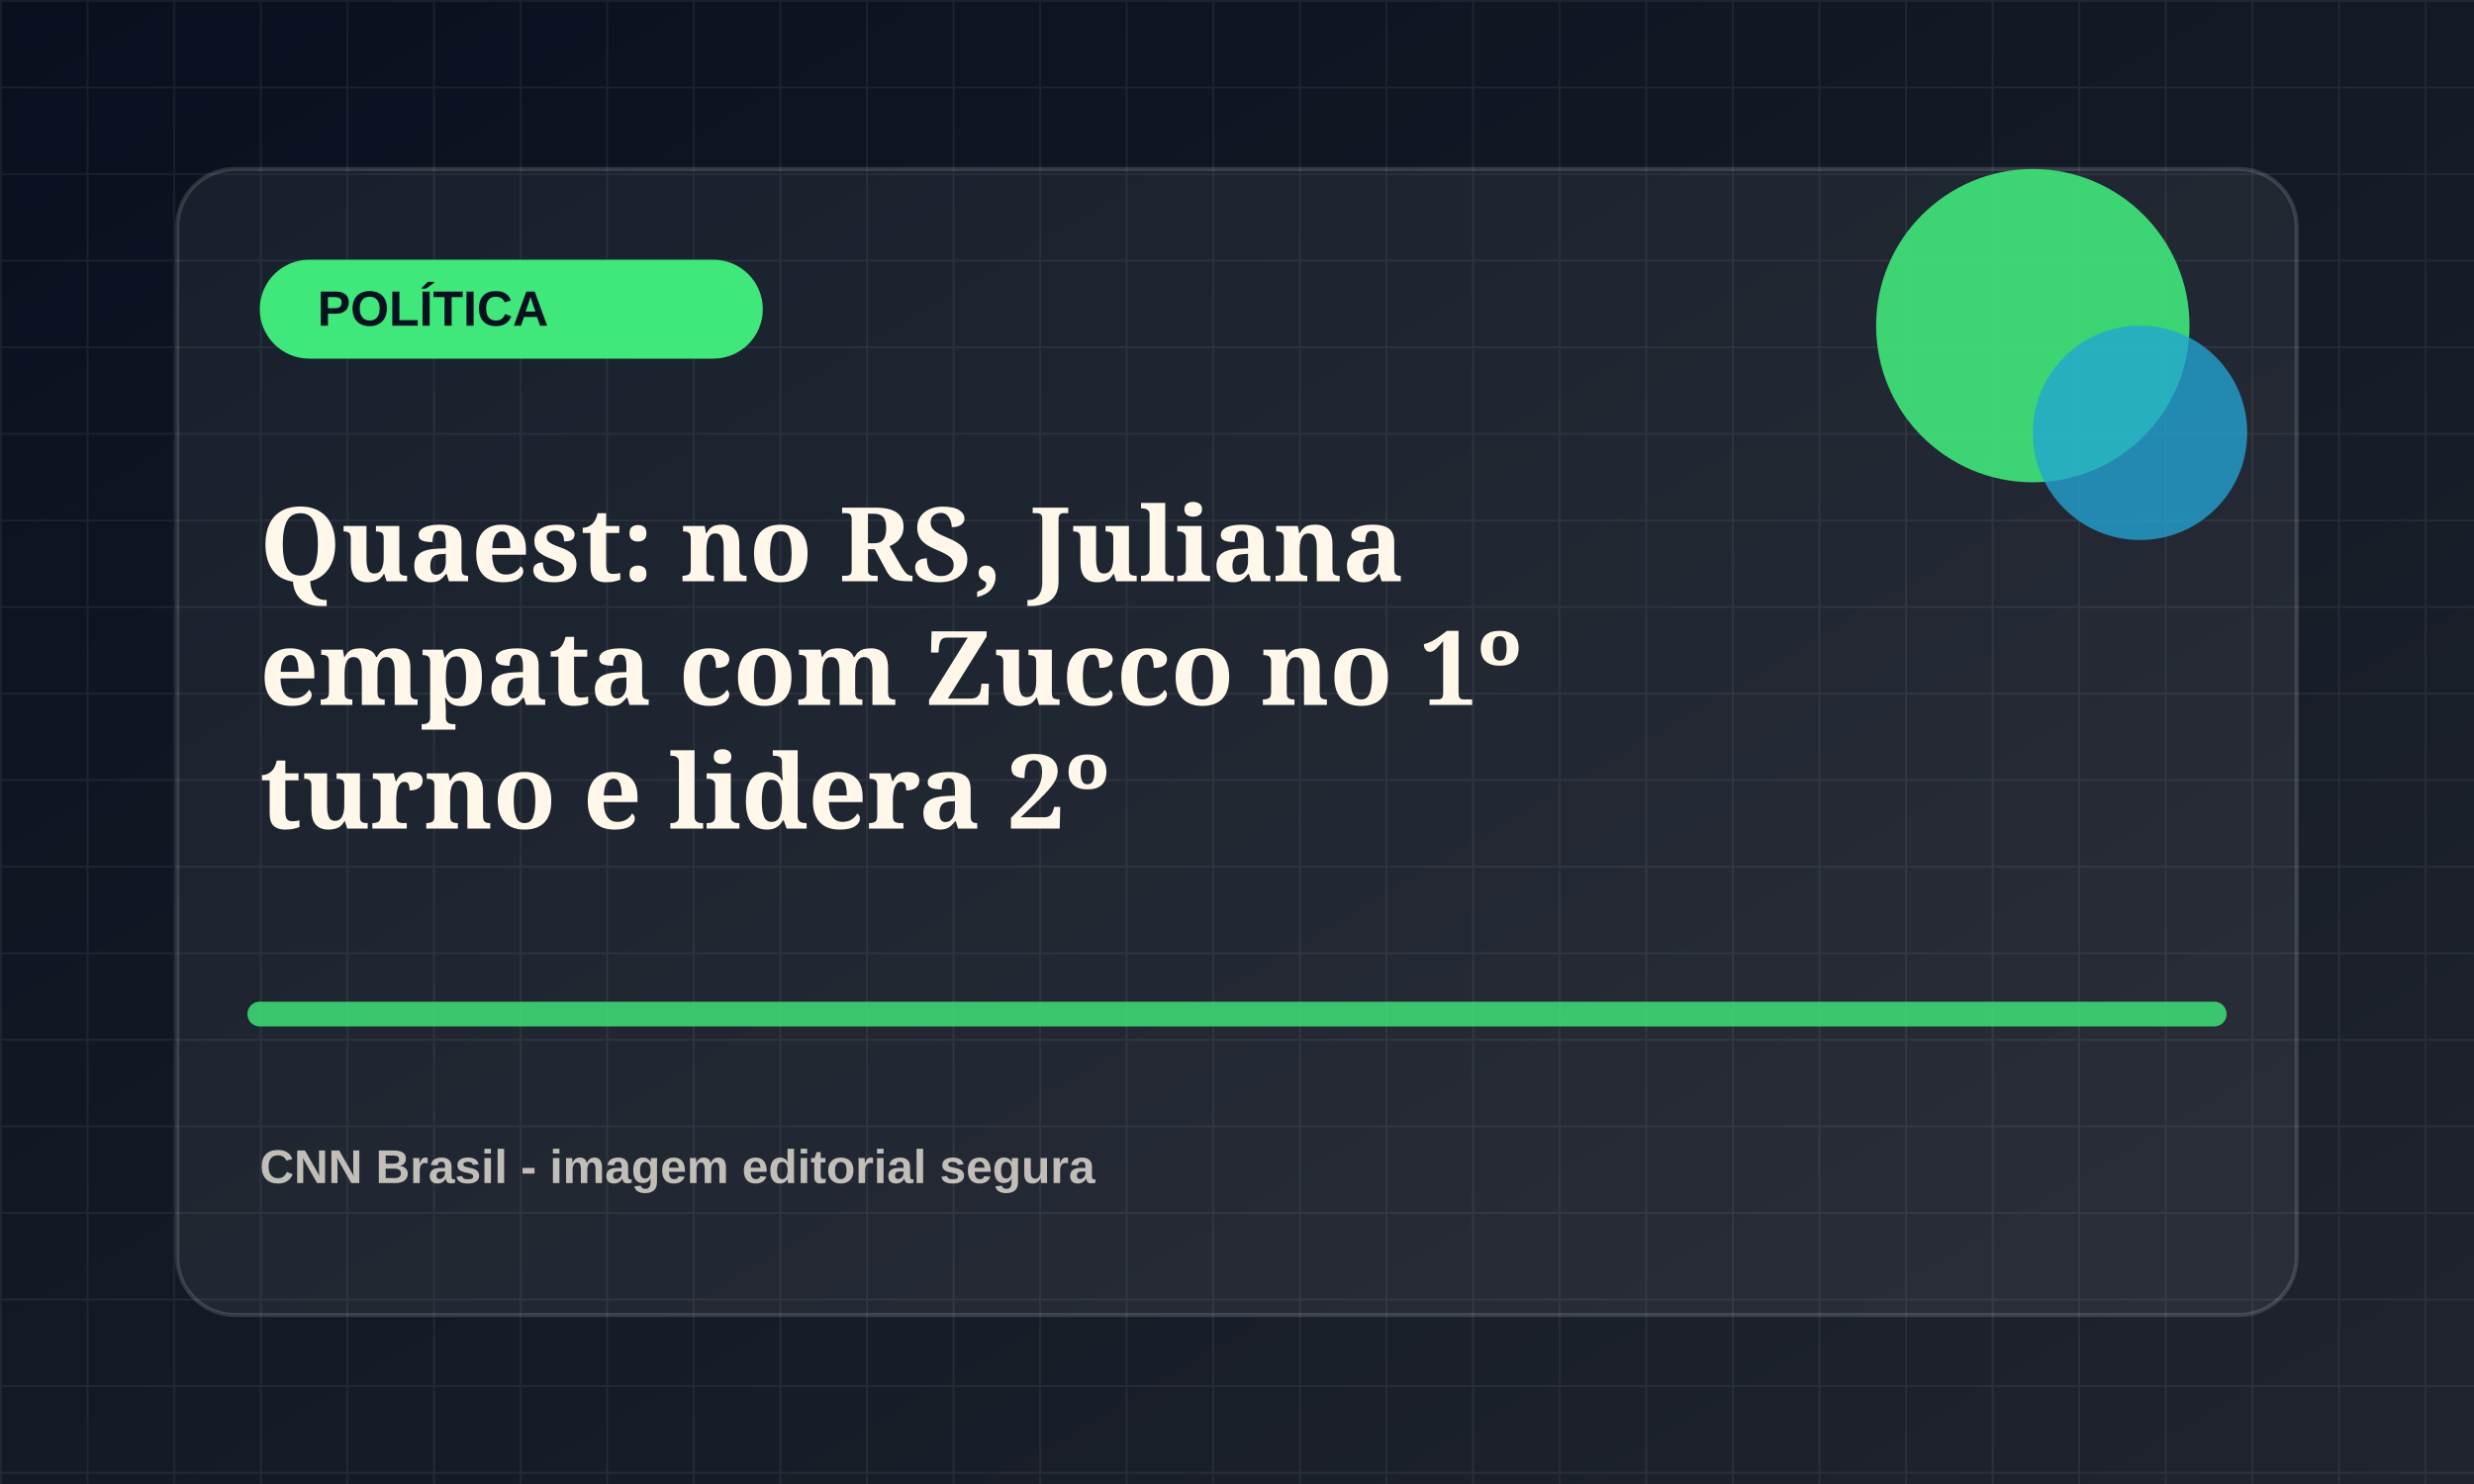
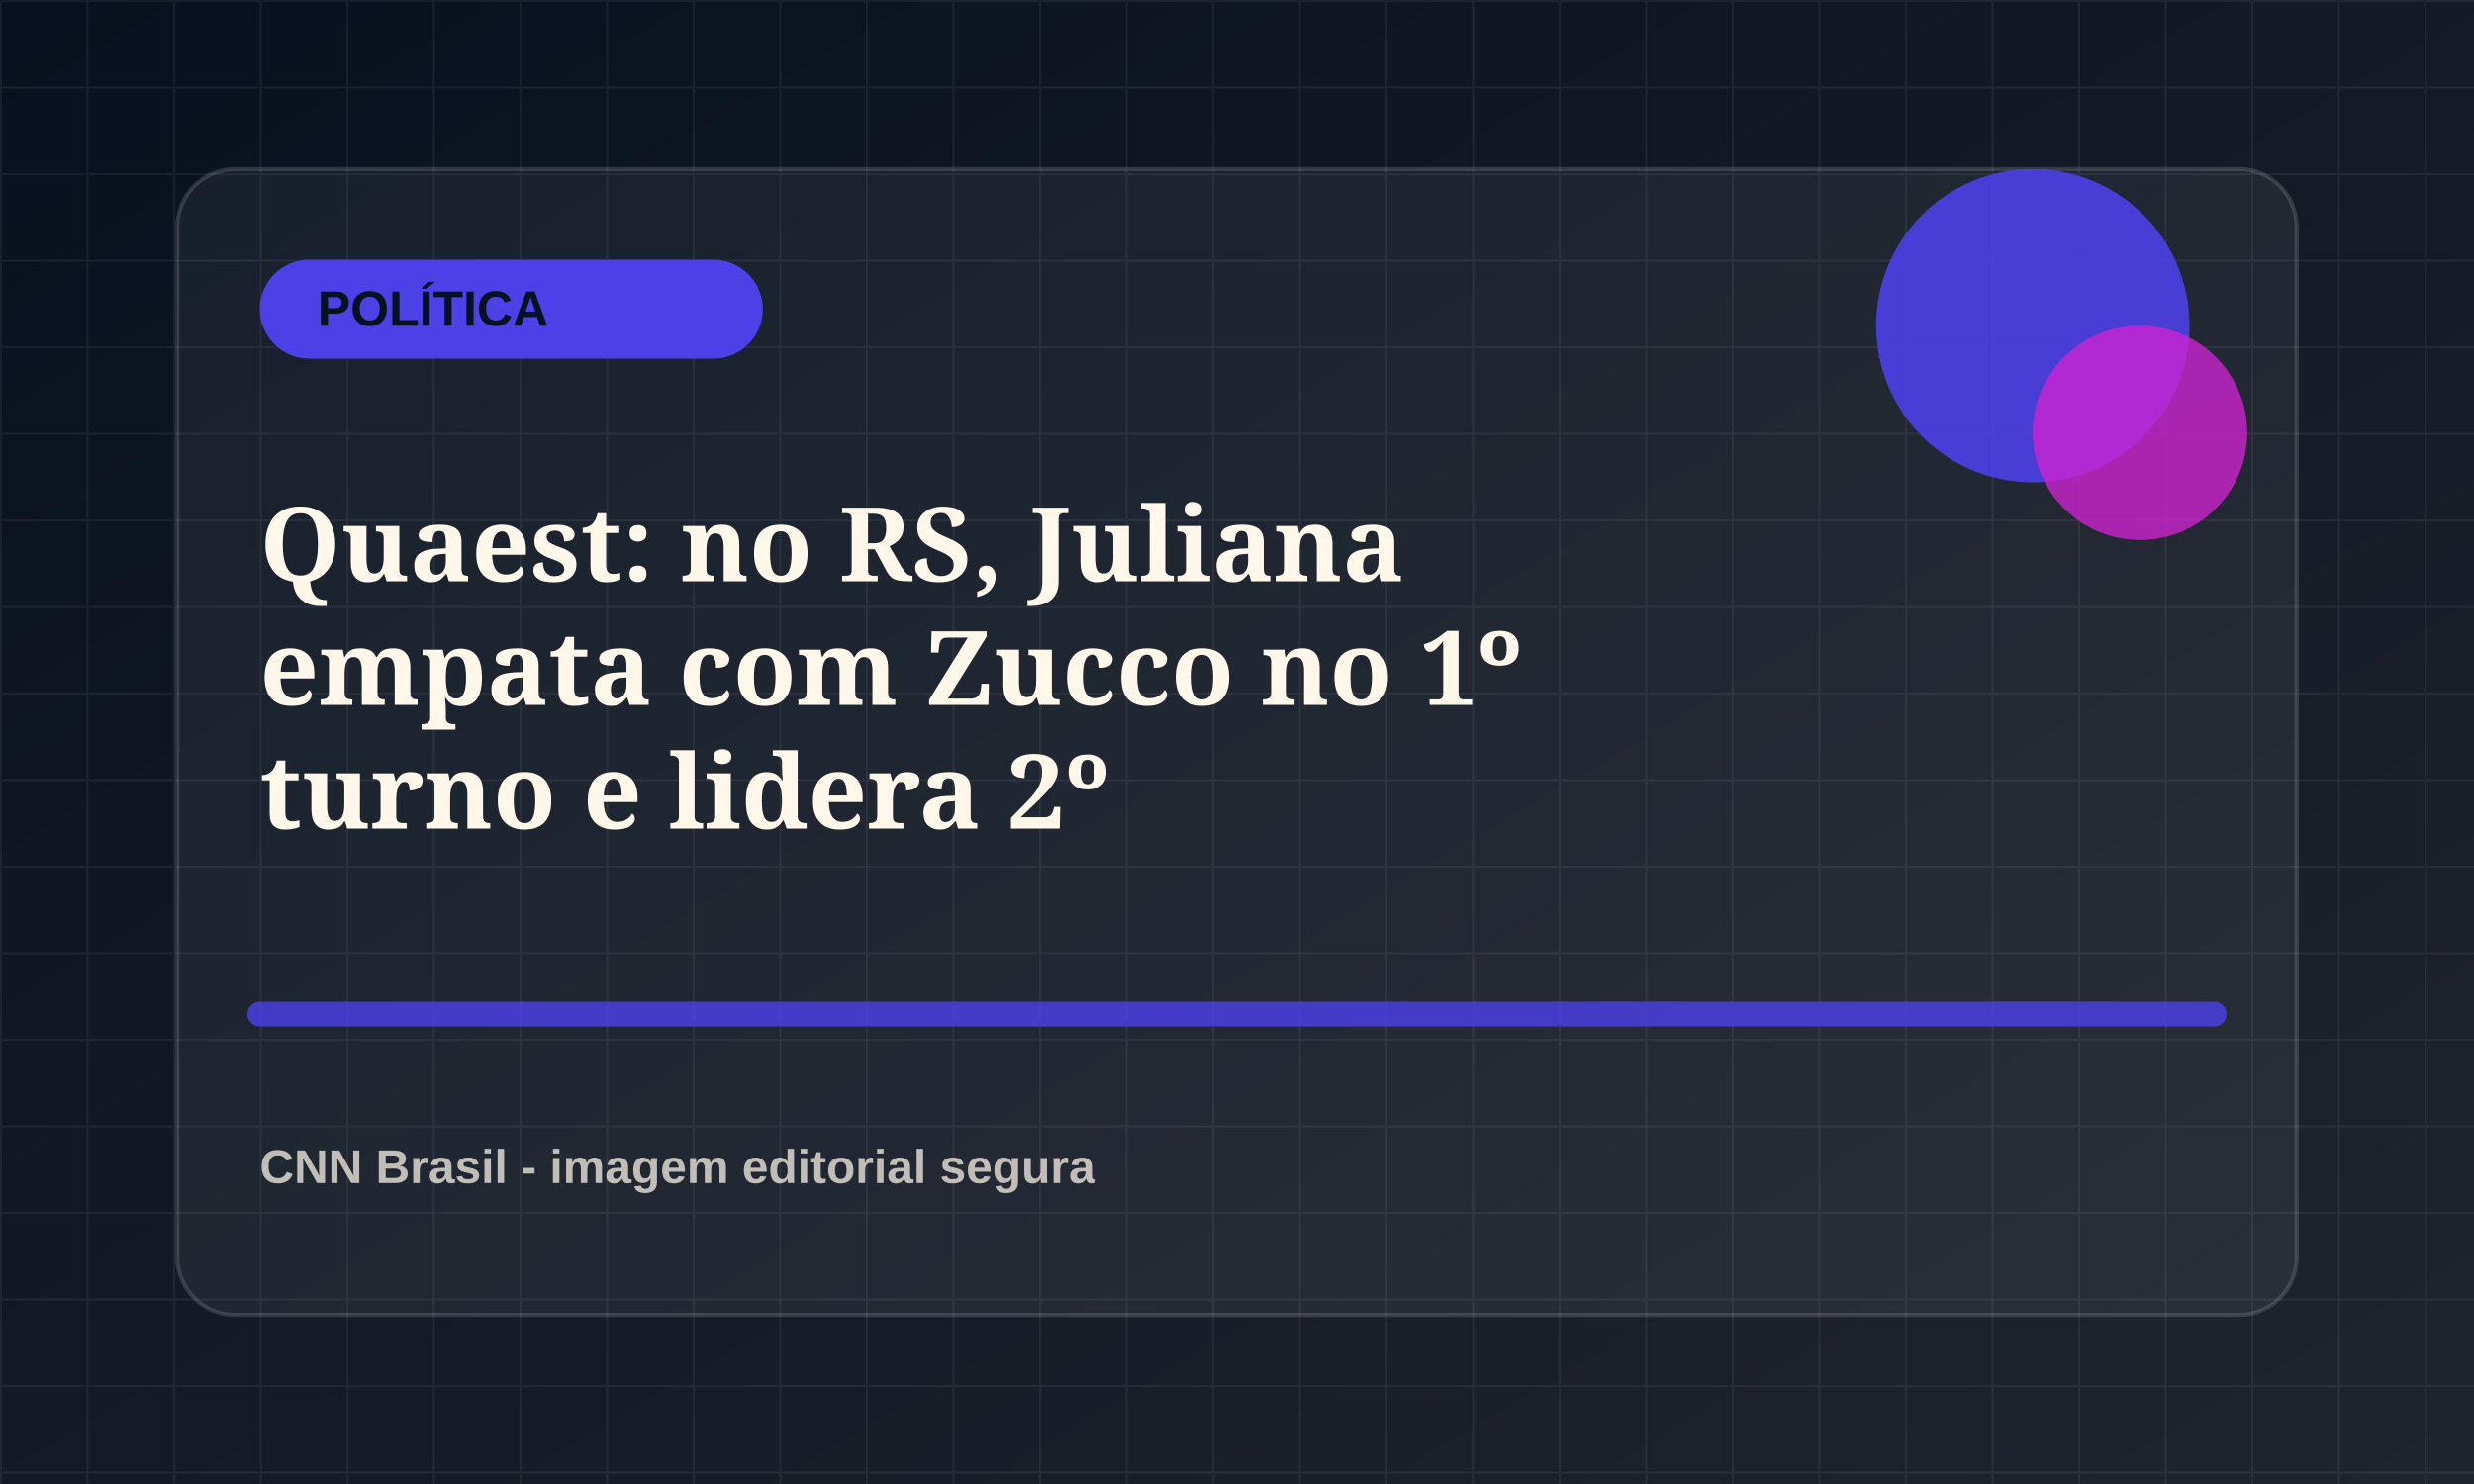
<svg xmlns="http://www.w3.org/2000/svg" viewBox="0 0 1200 720">
  <defs>
    <linearGradient id="bg" x1="0" x2="1" y1="0" y2="1">
      <stop offset="0" stop-color="#07111f" />
      <stop offset="1" stop-color="#20242d" />
    </linearGradient>
    <pattern id="grid" width="42" height="42" patternUnits="userSpaceOnUse">
      <path d="M42 0H0v42" fill="none" stroke="rgba(255,255,255,.055)" stroke-width="2" />
    </pattern>
  </defs>
  <rect width="1200" height="720" fill="url(#bg)" />
  <rect width="1200" height="720" fill="url(#grid)" />
  <rect x="86" y="82" width="1028" height="556" rx="28" fill="rgba(255,255,255,.055)" stroke="rgba(255,255,255,.14)" stroke-width="2" />
-   <rect x="126" y="126" width="244" height="48" rx="24" fill="hsl(141 78% 58%)" />
+   <rect x="126" y="126" width="244" height="48" rx="24" fill="hsl(244 78% 58%)" />
  <text x="154" y="158" fill="#07111f" font-family="Arial, sans-serif" font-size="24" font-weight="800">POLÍTICA</text>
-   <circle cx="986" cy="158" r="76" fill="hsl(141 78% 58%)" opacity=".9" />
-   <circle cx="1038" cy="210" r="52" fill="hsl(196 72% 48%)" opacity=".78" />
-   <path d="M126 492h948" stroke="hsl(141 78% 58%)" stroke-width="12" stroke-linecap="round" opacity=".82" />
+   <circle cx="986" cy="158" r="76" fill="hsl(244 78% 58%)" opacity=".9" />
+   <circle cx="1038" cy="210" r="52" fill="hsl(299 72% 48%)" opacity=".78" />
+   <path d="M126 492h948" stroke="hsl(244 78% 58%)" stroke-width="12" stroke-linecap="round" opacity=".82" />
  <text x="126" y="282" fill="#fff8ea" font-family="Georgia, serif" font-size="50" font-weight="700">
    <tspan x="126" dy="0">Quaest: no RS, Juliana</tspan>
    <tspan x="126" dy="60">empata com Zucco no 1º</tspan>
    <tspan x="126" dy="60">turno e lidera 2º</tspan>
  </text>
  <text x="126" y="574" fill="rgba(255,248,234,.72)" font-family="Arial, sans-serif" font-size="23" font-weight="700">CNN Brasil - imagem editorial segura</text>
</svg>
